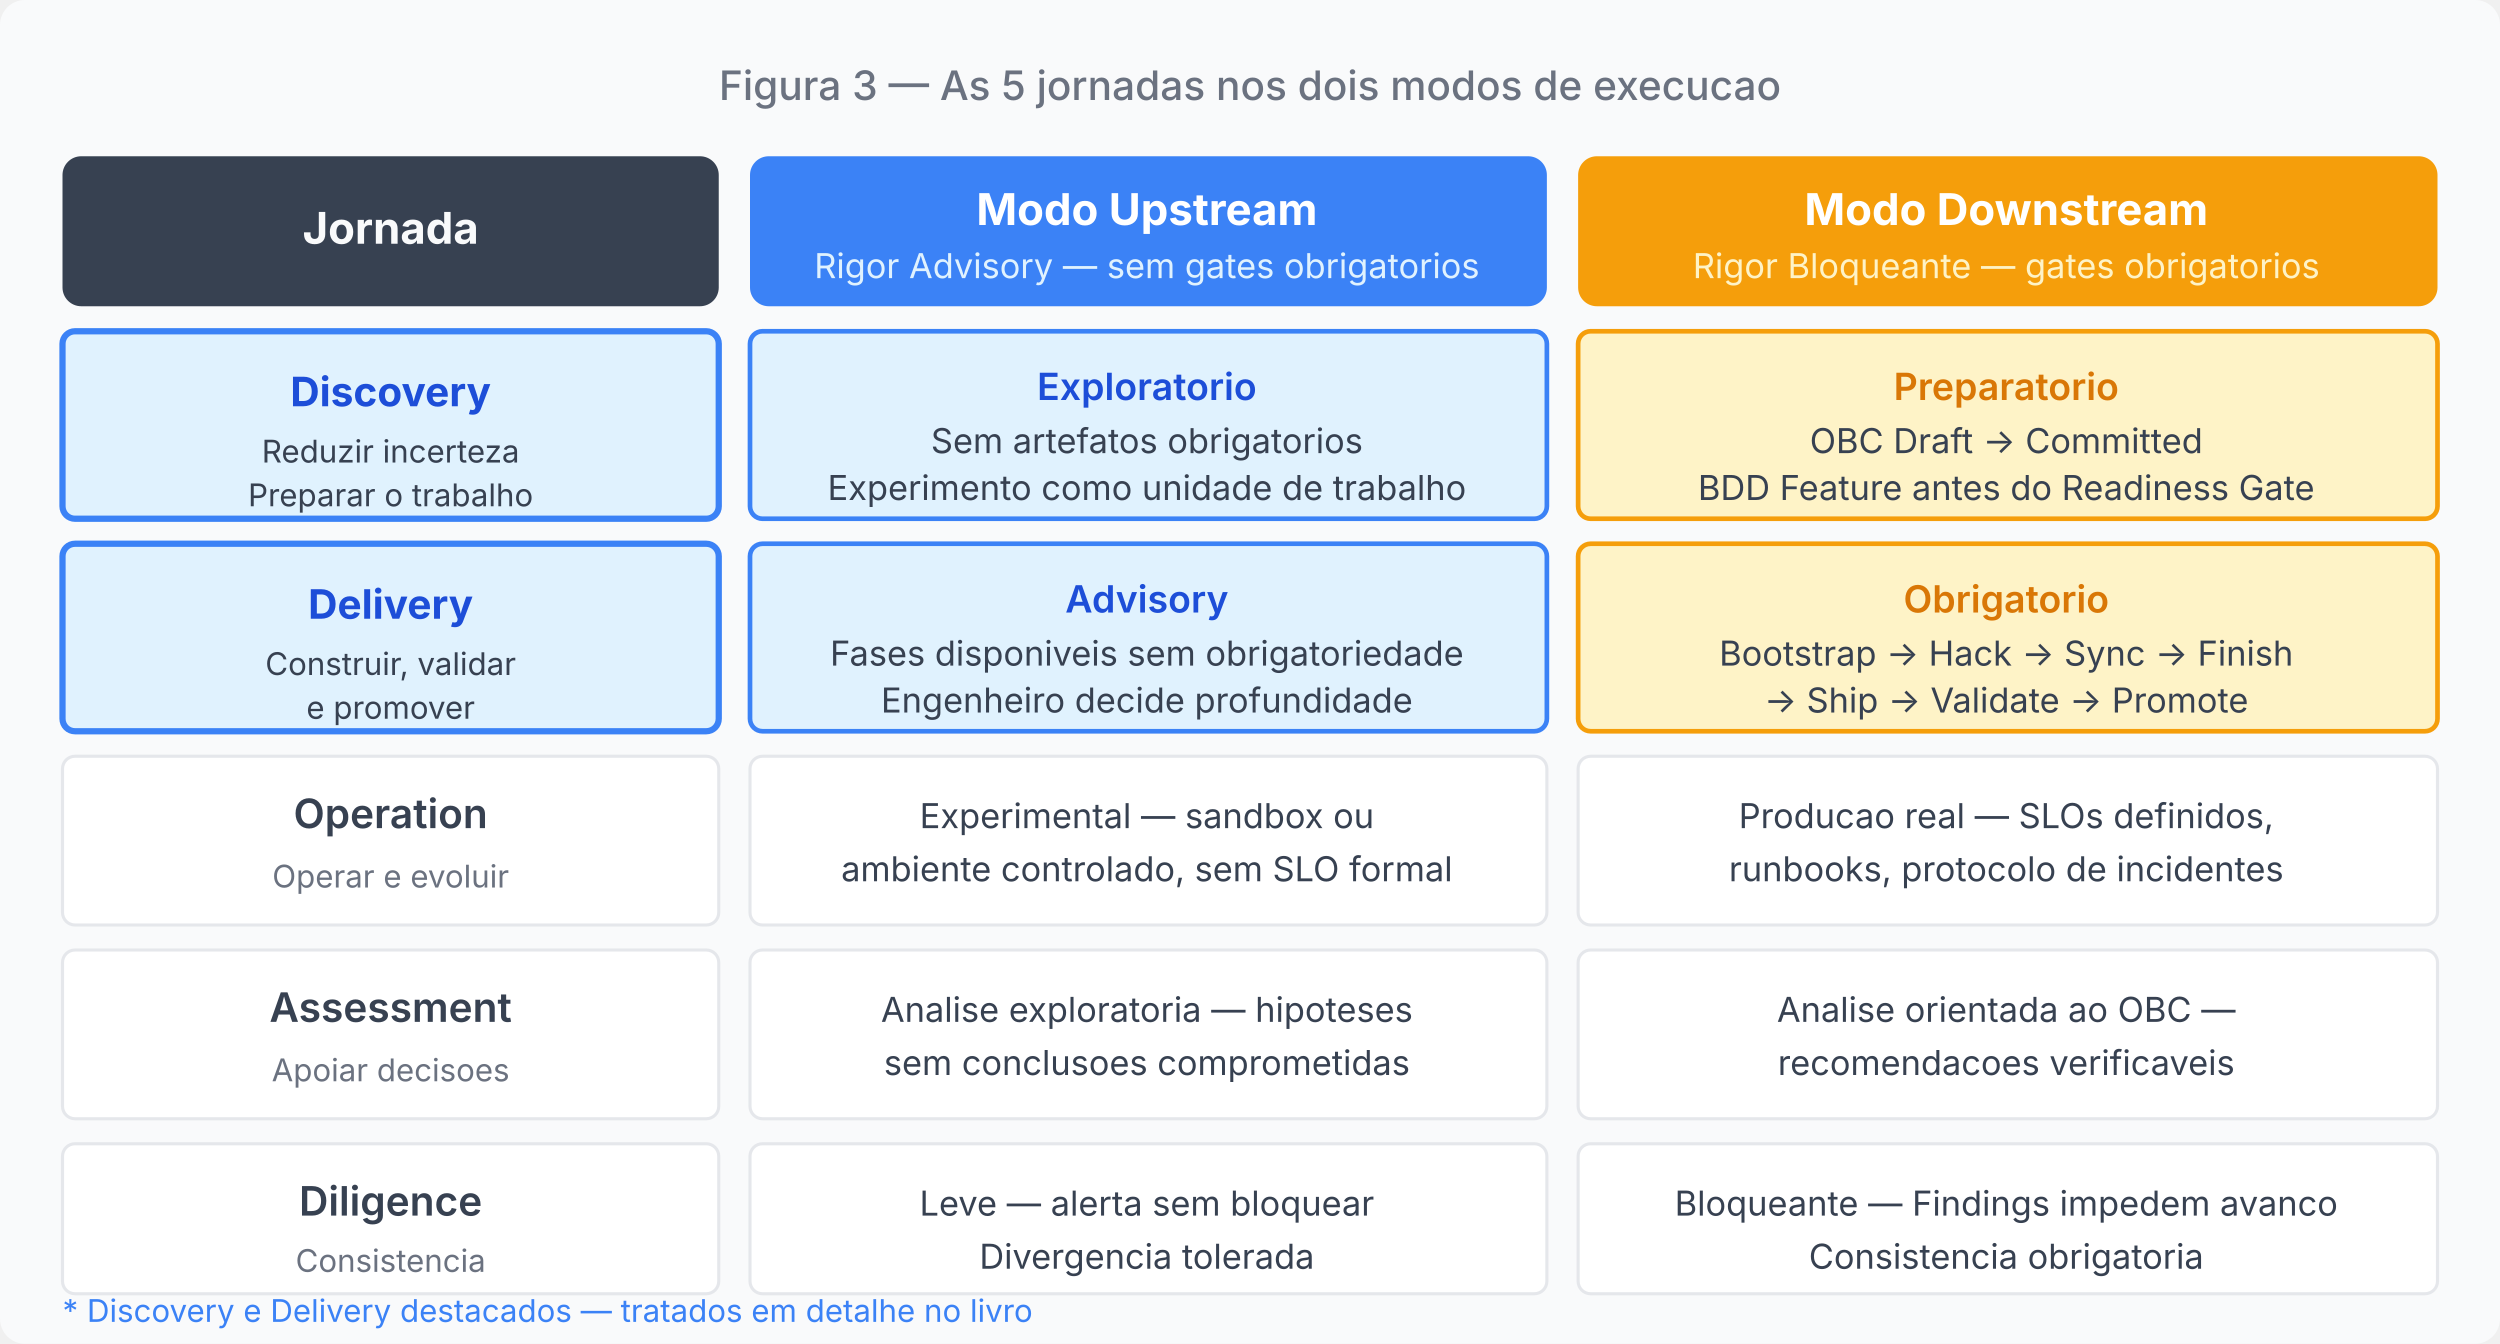
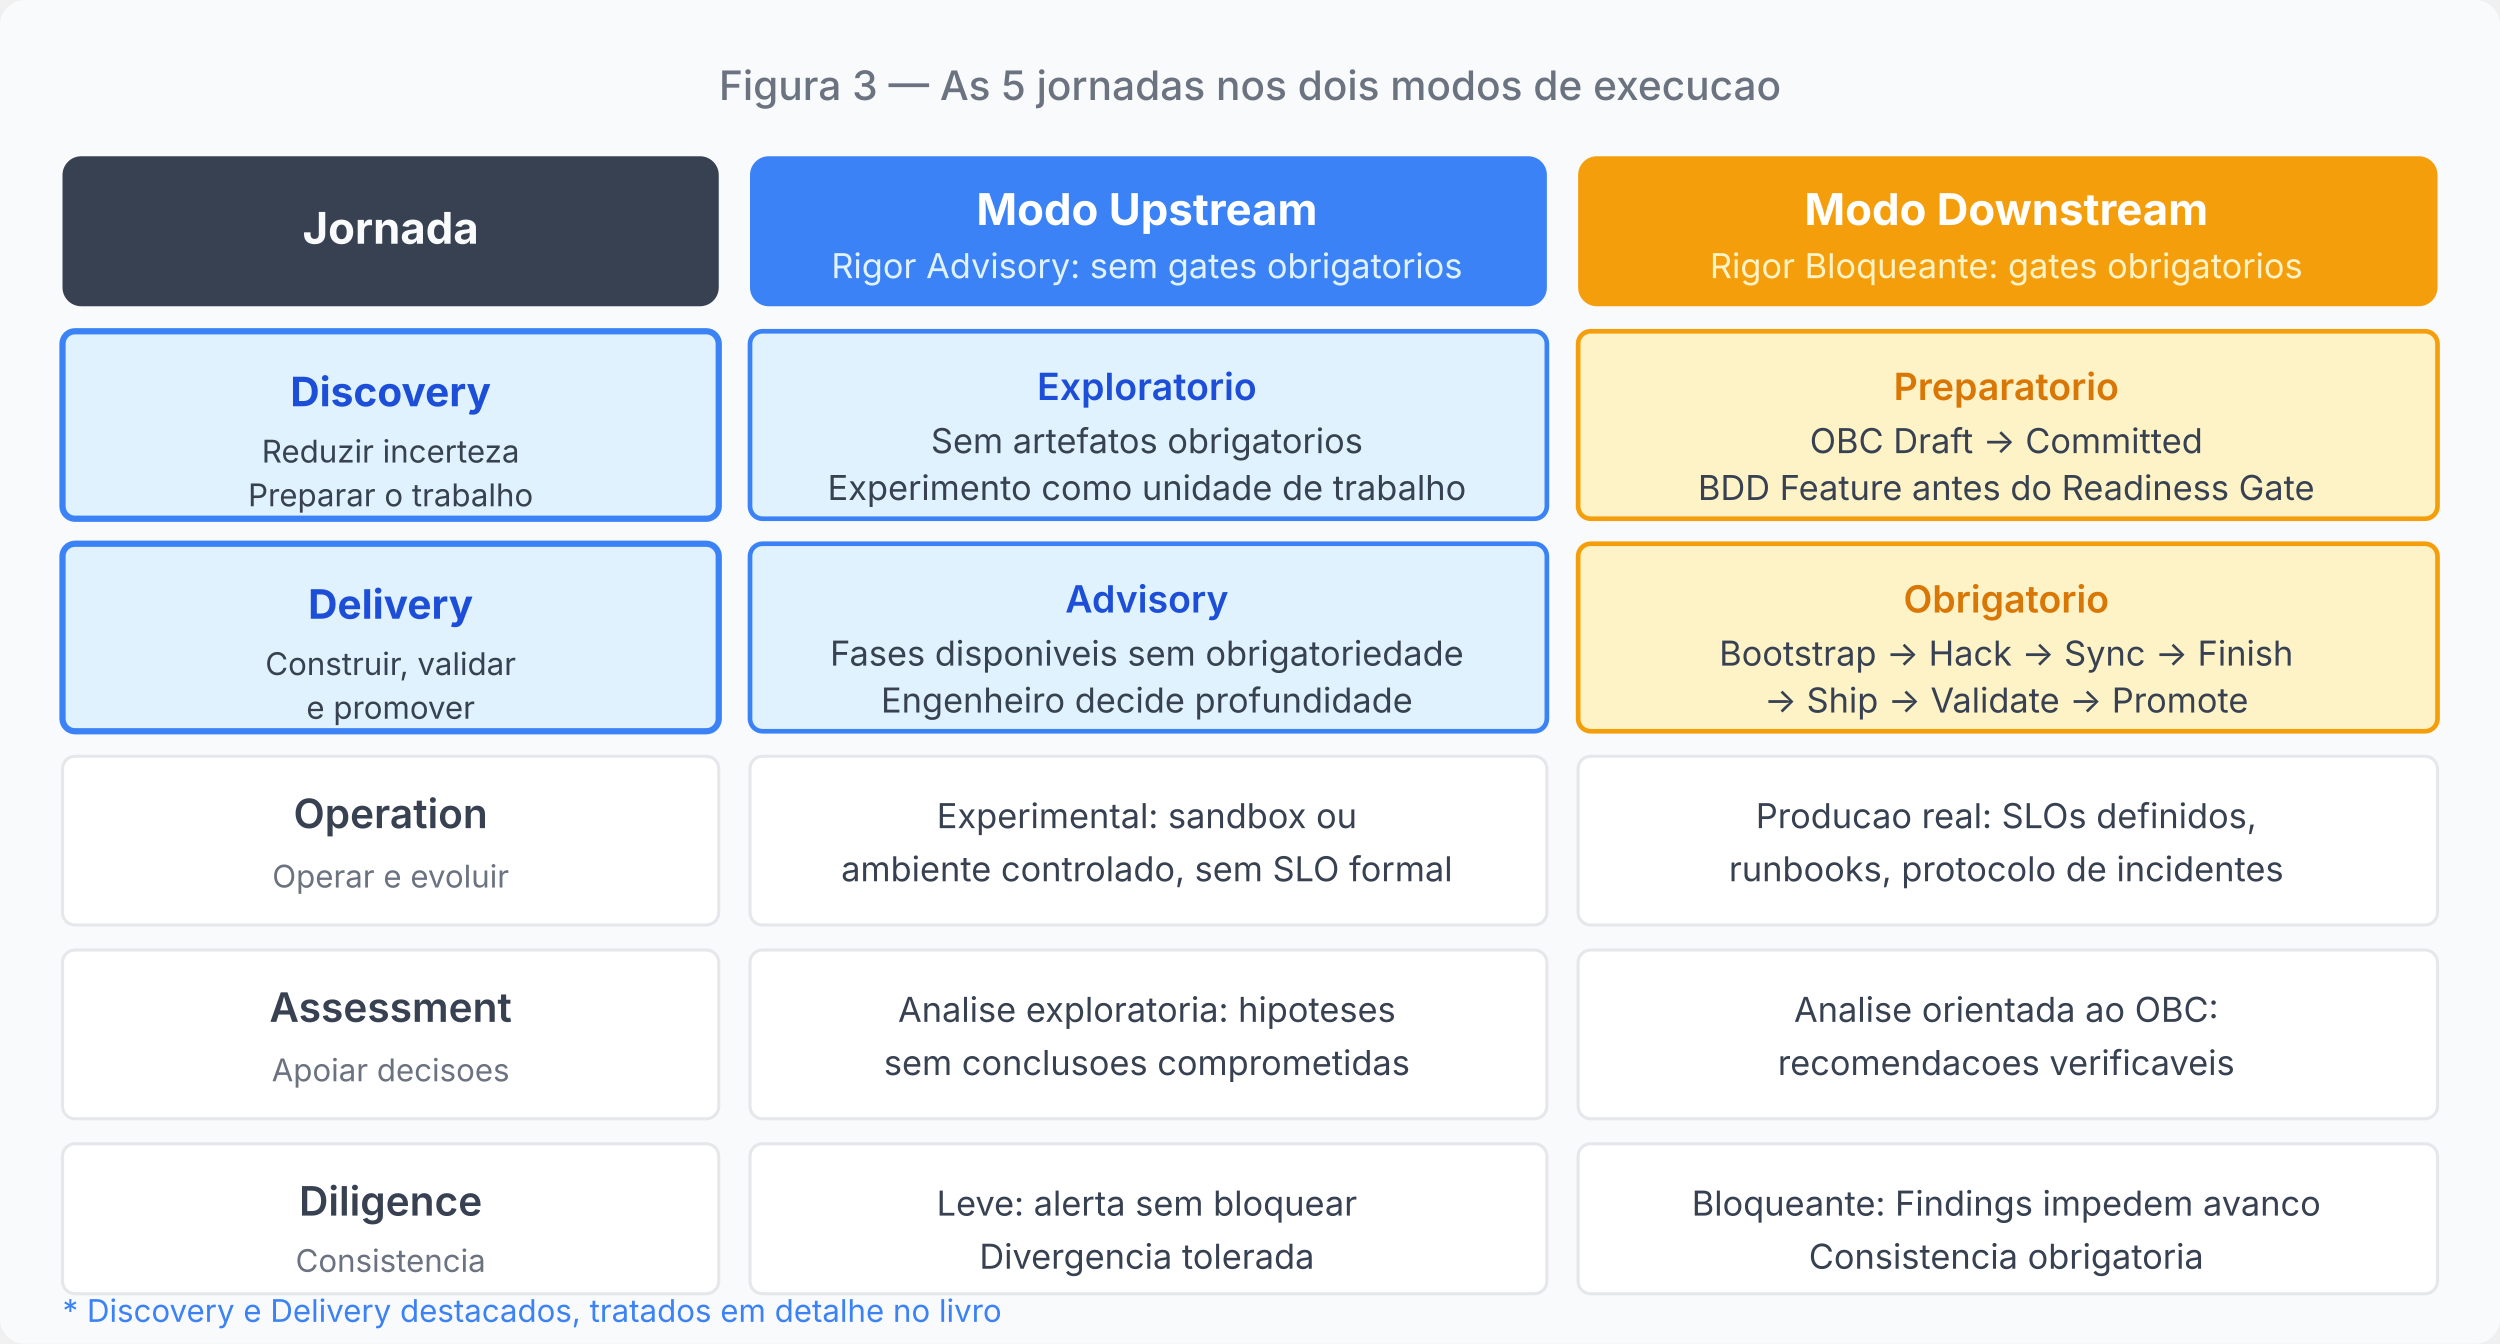
<svg xmlns="http://www.w3.org/2000/svg" viewBox="0 0 800 430" width="100%" font-family="system-ui, -apple-system, sans-serif">
  <rect width="800" height="430" fill="#F9FAFB" rx="8" />
  <text x="400" y="32" text-anchor="middle" font-size="13" fill="#6B7280" font-weight="500">Figura 3 — As 5 jornadas nos dois modos de execucao</text>
  <rect x="20" y="50" width="210" height="48" fill="#374151" rx="6" />
  <text x="125" y="78" text-anchor="middle" font-size="14" fill="#F9FAFB" font-weight="700">Jornada</text>
  <rect x="240" y="50" width="255" height="48" fill="#3B82F6" rx="6" />
  <text x="367" y="72" text-anchor="middle" font-size="14" fill="#FFFFFF" font-weight="700">Modo Upstream</text>
-   <text x="367" y="89" text-anchor="middle" font-size="11" fill="#E0F2FE">Rigor Advisory — sem gates obrigatorios</text>
+   <text x="367" y="89" text-anchor="middle" font-size="11" fill="#E0F2FE">Rigor Advisory: sem gates obrigatorios</text>
  <rect x="505" y="50" width="275" height="48" fill="#F59E0B" rx="6" />
  <text x="642" y="72" text-anchor="middle" font-size="14" fill="#FFFFFF" font-weight="700">Modo Downstream</text>
-   <text x="642" y="89" text-anchor="middle" font-size="11" fill="#FEF3C7">Rigor Bloqueante — gates obrigatorios</text>
+   <text x="642" y="89" text-anchor="middle" font-size="11" fill="#FEF3C7">Rigor Bloqueante: gates obrigatorios</text>
  <rect x="20" y="106" width="210" height="60" fill="#E0F2FE" stroke="#3B82F6" stroke-width="2" rx="4" />
  <text x="125" y="130" text-anchor="middle" font-size="13" fill="#1D4ED8" font-weight="700">Discovery</text>
  <text x="125" y="148" text-anchor="middle" font-size="10" fill="#374151">Reduzir incerteza</text>
  <text x="125" y="162" text-anchor="middle" font-size="10" fill="#374151">Preparar o trabalho</text>
  <rect x="240" y="106" width="255" height="60" fill="#E0F2FE" stroke="#3B82F6" stroke-width="1.5" rx="4" />
  <text x="367" y="128" text-anchor="middle" font-size="12" fill="#1D4ED8" font-weight="600">Exploratorio</text>
  <text x="367" y="145" text-anchor="middle" font-size="11" fill="#374151">Sem artefatos obrigatorios</text>
  <text x="367" y="160" text-anchor="middle" font-size="11" fill="#374151">Experimento como unidade de trabalho</text>
  <rect x="505" y="106" width="275" height="60" fill="#FEF3C7" stroke="#F59E0B" stroke-width="1.5" rx="4" />
  <text x="642" y="128" text-anchor="middle" font-size="12" fill="#D97706" font-weight="600">Preparatorio</text>
  <text x="642" y="145" text-anchor="middle" font-size="11" fill="#374151">OBC Draft -&gt; Committed</text>
  <text x="642" y="160" text-anchor="middle" font-size="11" fill="#374151">BDD Feature antes do Readiness Gate</text>
  <rect x="20" y="174" width="210" height="60" fill="#E0F2FE" stroke="#3B82F6" stroke-width="2" rx="4" />
  <text x="125" y="198" text-anchor="middle" font-size="13" fill="#1D4ED8" font-weight="700">Delivery</text>
  <text x="125" y="216" text-anchor="middle" font-size="10" fill="#374151">Construir, validar</text>
  <text x="125" y="230" text-anchor="middle" font-size="10" fill="#374151">e promover</text>
  <rect x="240" y="174" width="255" height="60" fill="#E0F2FE" stroke="#3B82F6" stroke-width="1.5" rx="4" />
  <text x="367" y="196" text-anchor="middle" font-size="12" fill="#1D4ED8" font-weight="600">Advisory</text>
  <text x="367" y="213" text-anchor="middle" font-size="11" fill="#374151">Fases disponiveis sem obrigatoriedade</text>
  <text x="367" y="228" text-anchor="middle" font-size="11" fill="#374151">Engenheiro decide profundidade</text>
  <rect x="505" y="174" width="275" height="60" fill="#FEF3C7" stroke="#F59E0B" stroke-width="1.5" rx="4" />
  <text x="642" y="196" text-anchor="middle" font-size="12" fill="#D97706" font-weight="600">Obrigatorio</text>
  <text x="642" y="213" text-anchor="middle" font-size="11" fill="#374151">Bootstrap -&gt; Hack -&gt; Sync -&gt; Finish</text>
  <text x="642" y="228" text-anchor="middle" font-size="11" fill="#374151">-&gt; Ship -&gt; Validate -&gt; Promote</text>
  <rect x="20" y="242" width="210" height="54" fill="#FFFFFF" stroke="#E5E7EB" stroke-width="1" rx="4" />
  <text x="125" y="265" text-anchor="middle" font-size="13" fill="#374151" font-weight="600">Operation</text>
  <text x="125" y="284" text-anchor="middle" font-size="10" fill="#6B7280">Operar e evoluir</text>
  <rect x="240" y="242" width="255" height="54" fill="#FFFFFF" stroke="#E5E7EB" stroke-width="1" rx="4" />
-   <text x="367" y="265" text-anchor="middle" font-size="11" fill="#374151">Experimental — sandbox ou</text>
+   <text x="367" y="265" text-anchor="middle" font-size="11" fill="#374151">Experimental: sandbox ou</text>
  <text x="367" y="282" text-anchor="middle" font-size="11" fill="#374151">ambiente controlado, sem SLO formal</text>
  <rect x="505" y="242" width="275" height="54" fill="#FFFFFF" stroke="#E5E7EB" stroke-width="1" rx="4" />
-   <text x="642" y="265" text-anchor="middle" font-size="11" fill="#374151">Producao real — SLOs definidos,</text>
+   <text x="642" y="265" text-anchor="middle" font-size="11" fill="#374151">Producao real: SLOs definidos,</text>
  <text x="642" y="282" text-anchor="middle" font-size="11" fill="#374151">runbooks, protocolo de incidentes</text>
  <rect x="20" y="304" width="210" height="54" fill="#FFFFFF" stroke="#E5E7EB" stroke-width="1" rx="4" />
  <text x="125" y="327" text-anchor="middle" font-size="13" fill="#374151" font-weight="600">Assessment</text>
  <text x="125" y="346" text-anchor="middle" font-size="10" fill="#6B7280">Apoiar decisoes</text>
  <rect x="240" y="304" width="255" height="54" fill="#FFFFFF" stroke="#E5E7EB" stroke-width="1" rx="4" />
-   <text x="367" y="327" text-anchor="middle" font-size="11" fill="#374151">Analise exploratoria — hipoteses</text>
+   <text x="367" y="327" text-anchor="middle" font-size="11" fill="#374151">Analise exploratoria: hipoteses</text>
  <text x="367" y="344" text-anchor="middle" font-size="11" fill="#374151">sem conclusoes comprometidas</text>
  <rect x="505" y="304" width="275" height="54" fill="#FFFFFF" stroke="#E5E7EB" stroke-width="1" rx="4" />
-   <text x="642" y="327" text-anchor="middle" font-size="11" fill="#374151">Analise orientada ao OBC —</text>
+   <text x="642" y="327" text-anchor="middle" font-size="11" fill="#374151">Analise orientada ao OBC:</text>
  <text x="642" y="344" text-anchor="middle" font-size="11" fill="#374151">recomendacoes verificaveis</text>
  <rect x="20" y="366" width="210" height="48" fill="#FFFFFF" stroke="#E5E7EB" stroke-width="1" rx="4" />
  <text x="125" y="389" text-anchor="middle" font-size="13" fill="#374151" font-weight="600">Diligence</text>
  <text x="125" y="407" text-anchor="middle" font-size="10" fill="#6B7280">Consistencia</text>
  <rect x="240" y="366" width="255" height="48" fill="#FFFFFF" stroke="#E5E7EB" stroke-width="1" rx="4" />
-   <text x="367" y="389" text-anchor="middle" font-size="11" fill="#374151">Leve — alerta sem bloquear</text>
+   <text x="367" y="389" text-anchor="middle" font-size="11" fill="#374151">Leve: alerta sem bloquear</text>
  <text x="367" y="406" text-anchor="middle" font-size="11" fill="#374151">Divergencia tolerada</text>
  <rect x="505" y="366" width="275" height="48" fill="#FFFFFF" stroke="#E5E7EB" stroke-width="1" rx="4" />
-   <text x="642" y="389" text-anchor="middle" font-size="11" fill="#374151">Bloqueante — Findings impedem avanco</text>
+   <text x="642" y="389" text-anchor="middle" font-size="11" fill="#374151">Bloqueante: Findings impedem avanco</text>
  <text x="642" y="406" text-anchor="middle" font-size="11" fill="#374151">Consistencia obrigatoria</text>
-   <text x="20" y="423" font-size="10" fill="#3B82F6">* Discovery e Delivery destacados — tratados em detalhe no livro</text>
+   <text x="20" y="423" font-size="10" fill="#3B82F6">* Discovery e Delivery destacados, tratados em detalhe no livro</text>
</svg>
